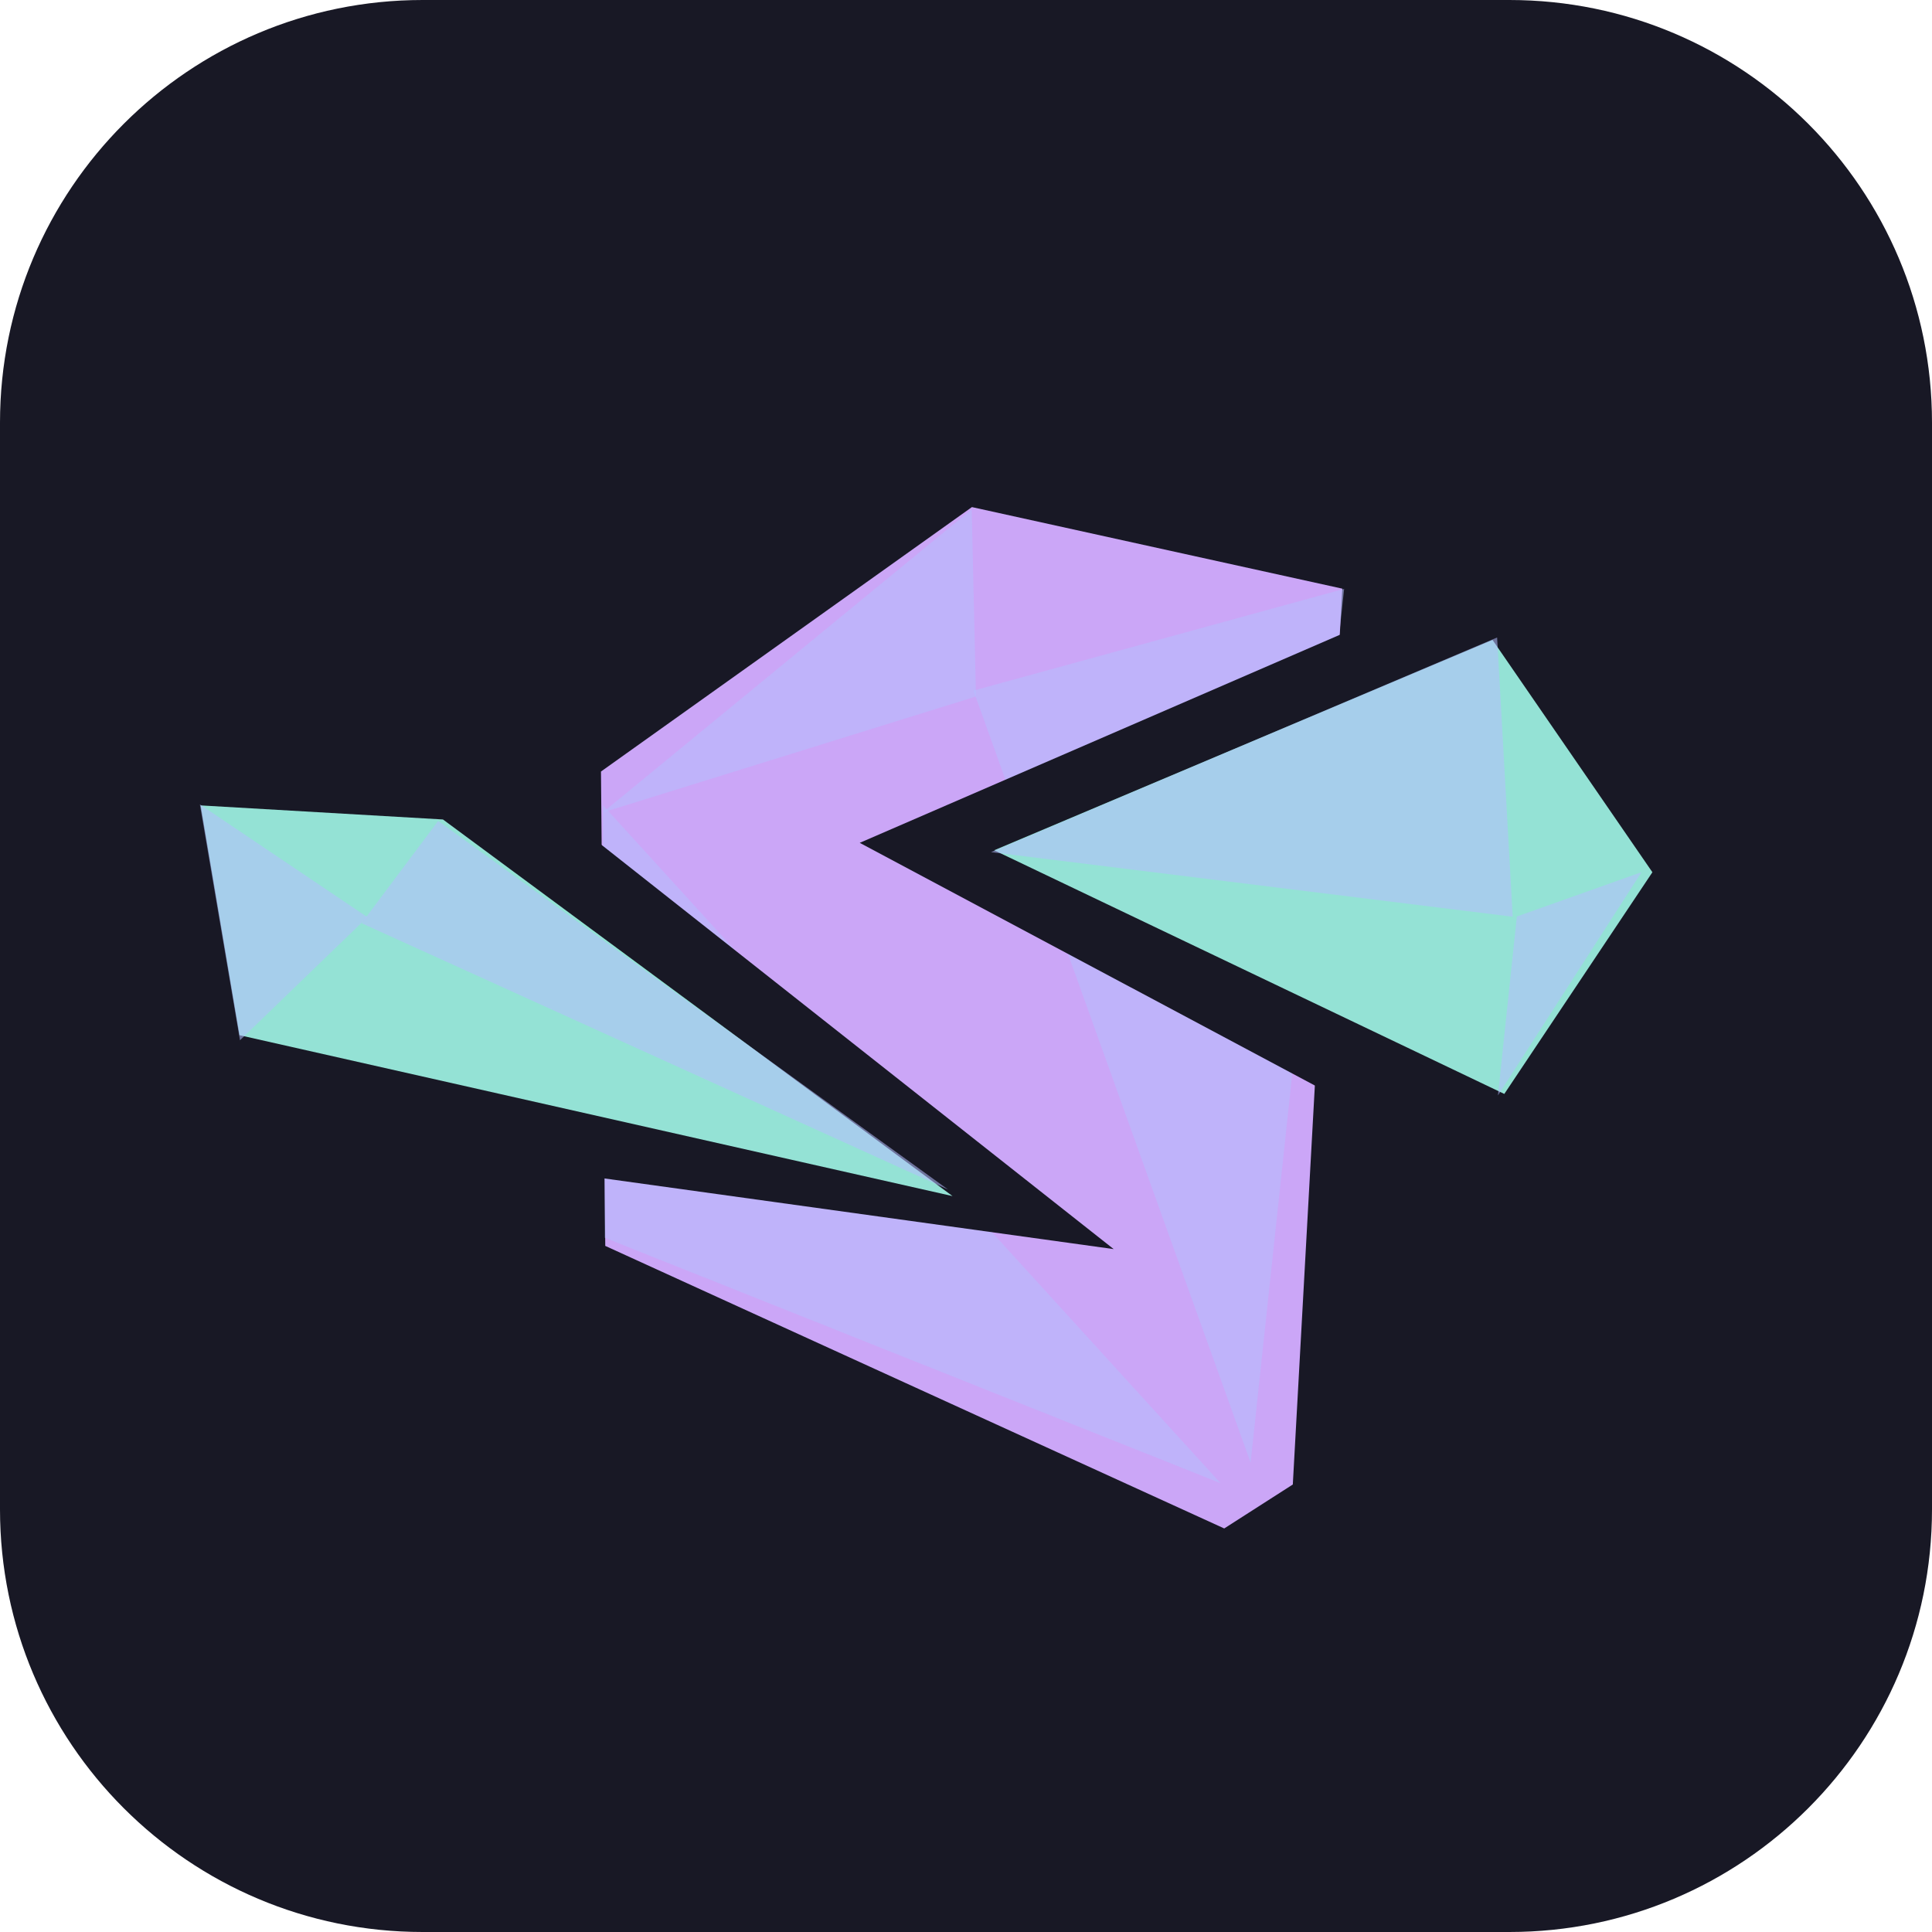
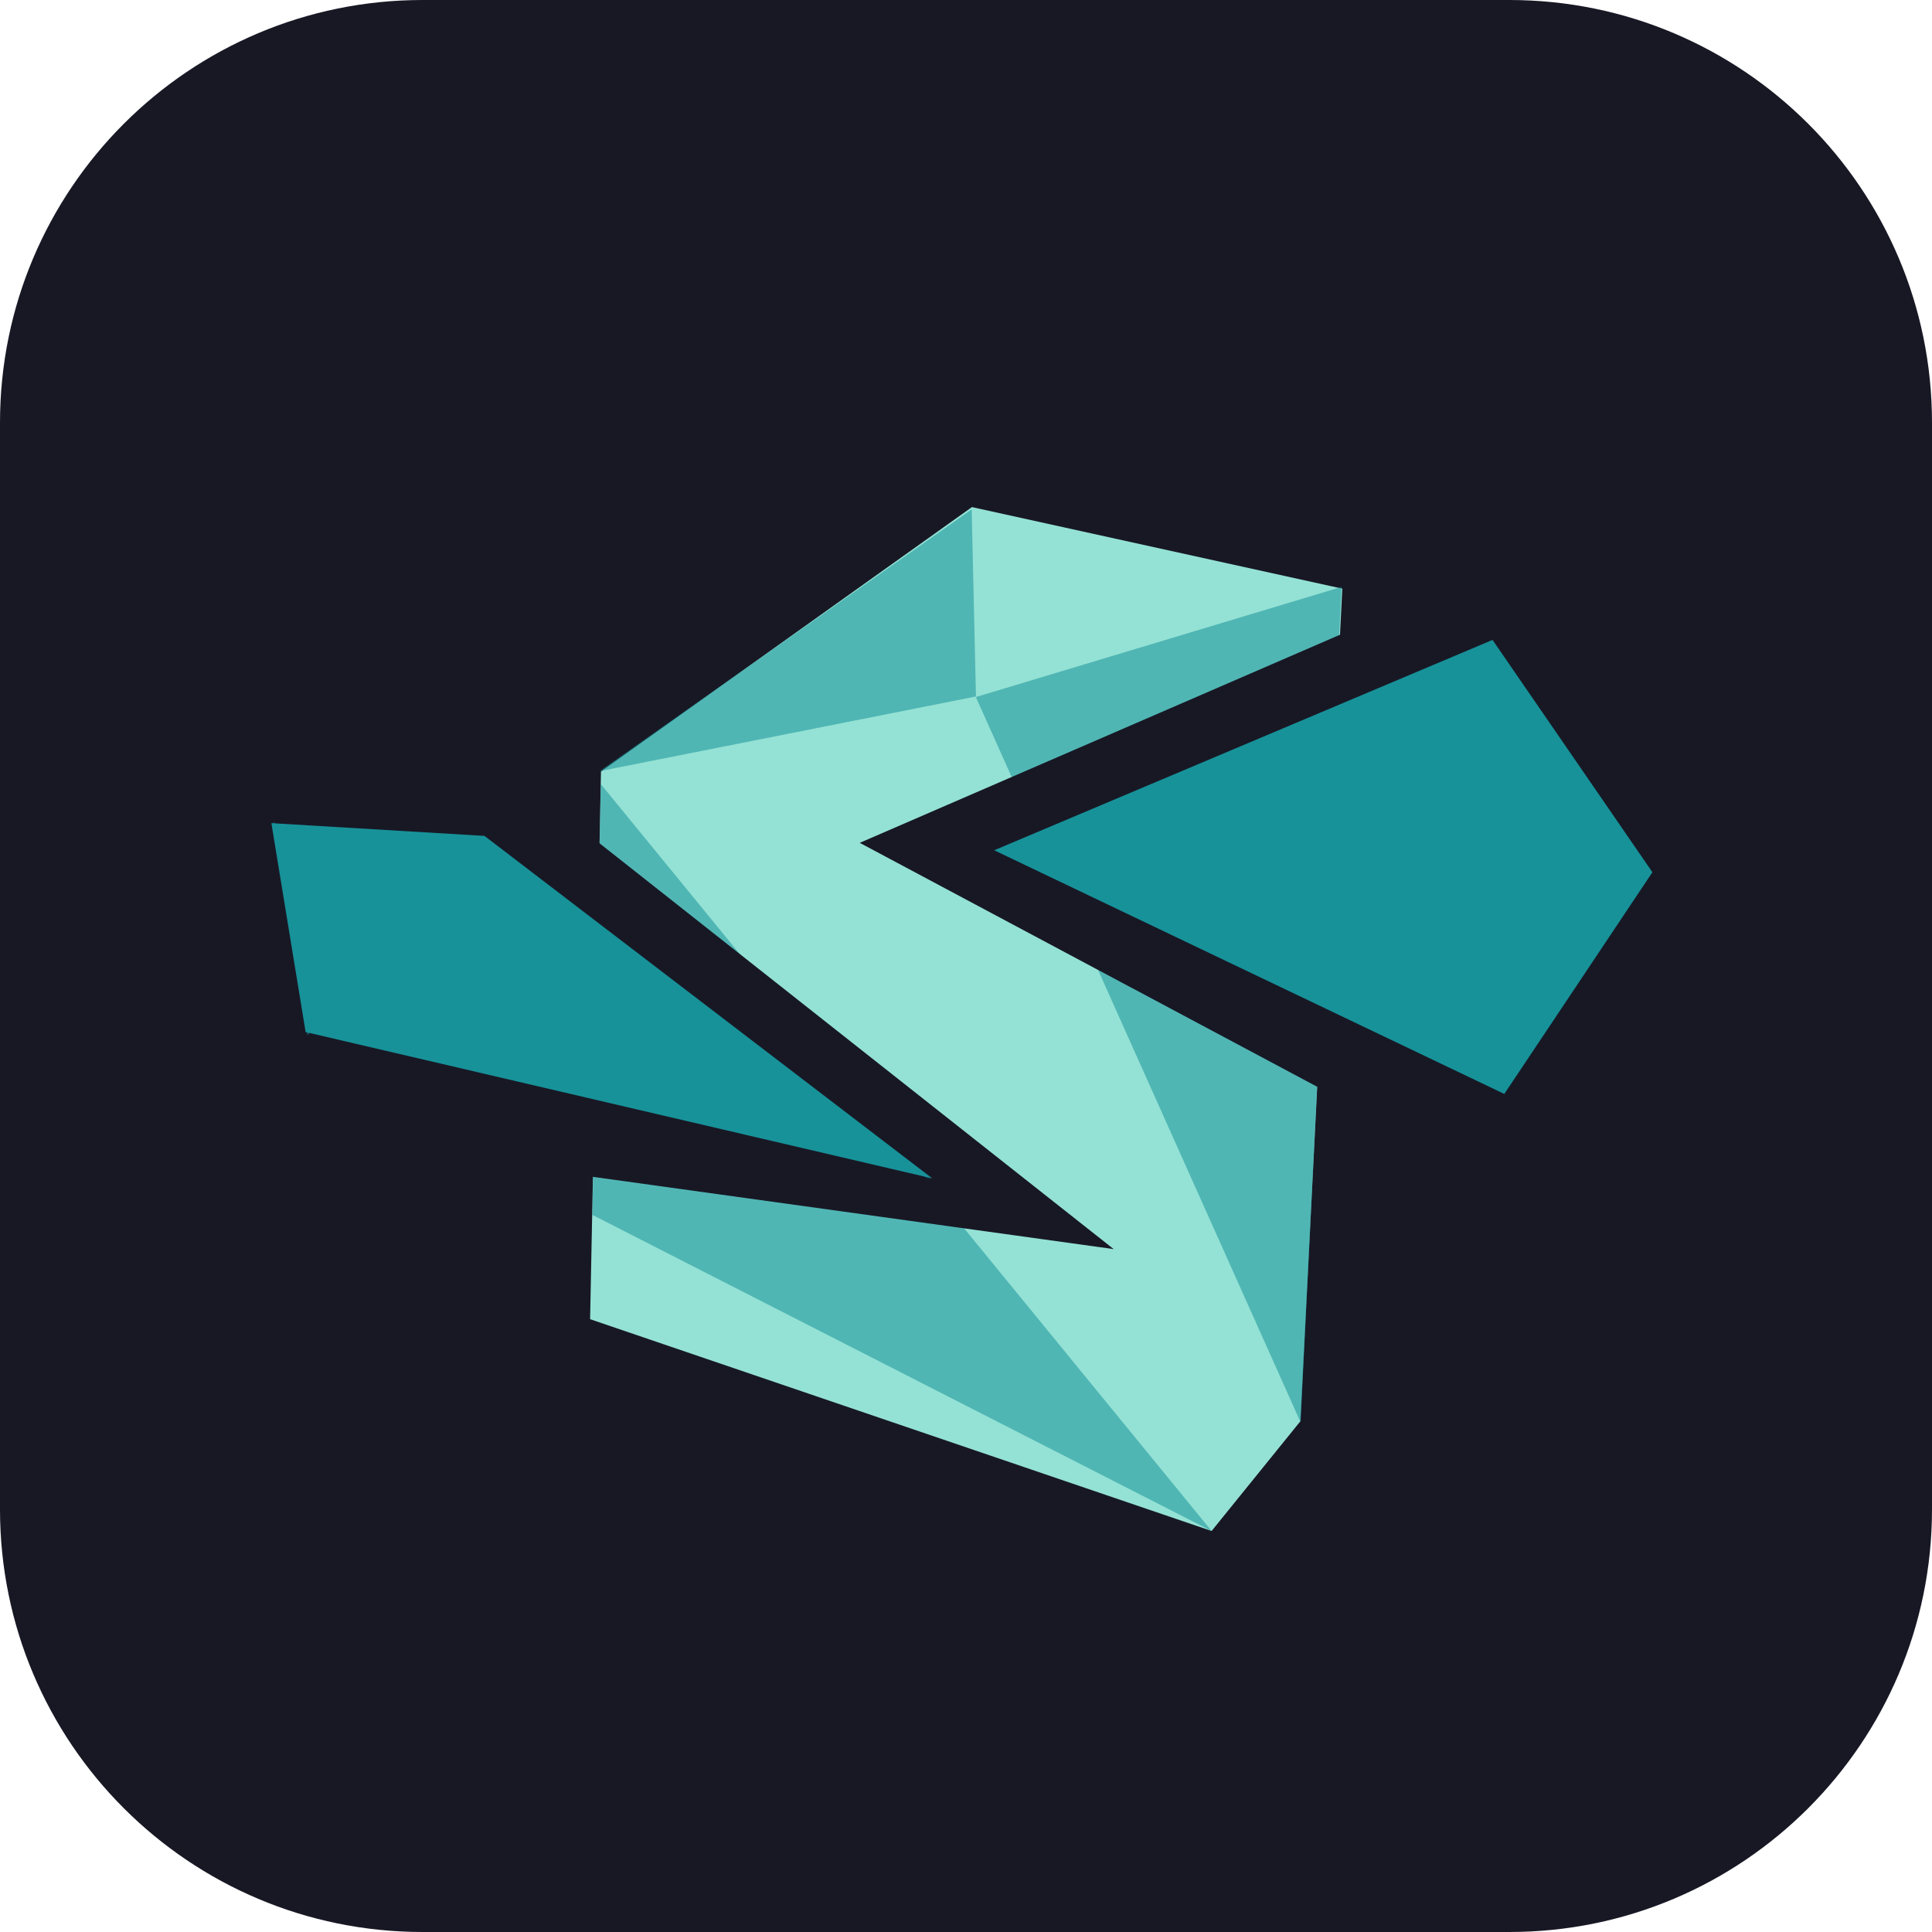
<svg xmlns="http://www.w3.org/2000/svg" viewBox="0 0 32 32">
  <rect width="32" height="32" rx="7" fill="#181825" />
-   <path d="m9.954 12.779 6.144-4.38 6.135 1.351-.82 14.838-1.136.728-10.252-4.68Z" fill="#cba6f7" />
-   <path d="m20.714 24.225-4.59-12.786 6.139-1.685Z" fill="#b4befe" opacity=".55" />
-   <path d="m16.165 11.536-6.18 1.92 6.109-5.019Z" fill="#b4befe" opacity=".55" />
-   <path d="M20.216 24.566 9.986 13.337l.032 7.164z" fill="#b4befe" opacity=".55" />
-   <path style="fill:#181825;fill-opacity:1" d="m9.13 13.336 9.316 7.353-13.024-1.807ZM24.74 9.41l-10.5 4.55 10.282 5.483Z" />
-   <path d="m16.467 14.083 8.254-3.484 2.648 3.848-2.453 3.672zm-9.13-.51 8.44 6.238-11.81-2.665-.644-3.806Z" fill="#94e2d5" />
-   <path d="m25.055 15.184-8.64-1.07 8.382-3.555zm2.134-.738-2.378 3.697.313-2.963zM3.975 17.23l-.664-3.906 2.774 1.867z" fill="#b4befe" opacity=".55" />
-   <path d="m5.989 15.291 1.268-1.693 8.445 6.104z" fill="#b4befe" opacity=".55" />
+   <path d="m9.954 12.779 6.144-4.38 6.135 1.351-.695 13.791-1.47 1.817L9.774 21.85Z" fill="#94e2d5" />
+   <path d="m21.543 23.56-5.38-12.015 6.058-1.824Zm-5.378-12.024-6.233 1.237 6.162-4.336ZM20.07 25.36 9.951 12.987l-.14 7.135Z" fill="#179299" opacity=".55" />
+   <path style="fill:#181825;fill-opacity:1" d="m9.13 13.336 9.316 7.353-13.024-1.807ZM24.74 9.41l-10.5 4.55 10.282 5.483z" />
+   <path d="m16.467 14.083 8.254-3.484 2.648 3.848-2.453 3.672z" fill="#179299" />
+   <path d="m8.024 13.845 7.418 5.673-10.38-2.424-.567-3.46Z" fill="#179299" style="stroke-width:.894" />
+   <path d="m5.09 17.146-.565-3.529 2.356 1.687z" fill="#179299" opacity=".55" style="stroke-width:.876" />
+   <path d="m6.91 15.426 1.11-1.577 7.388 5.685z" fill="#179299" opacity=".55" style="stroke-width:.903" />
</svg>
